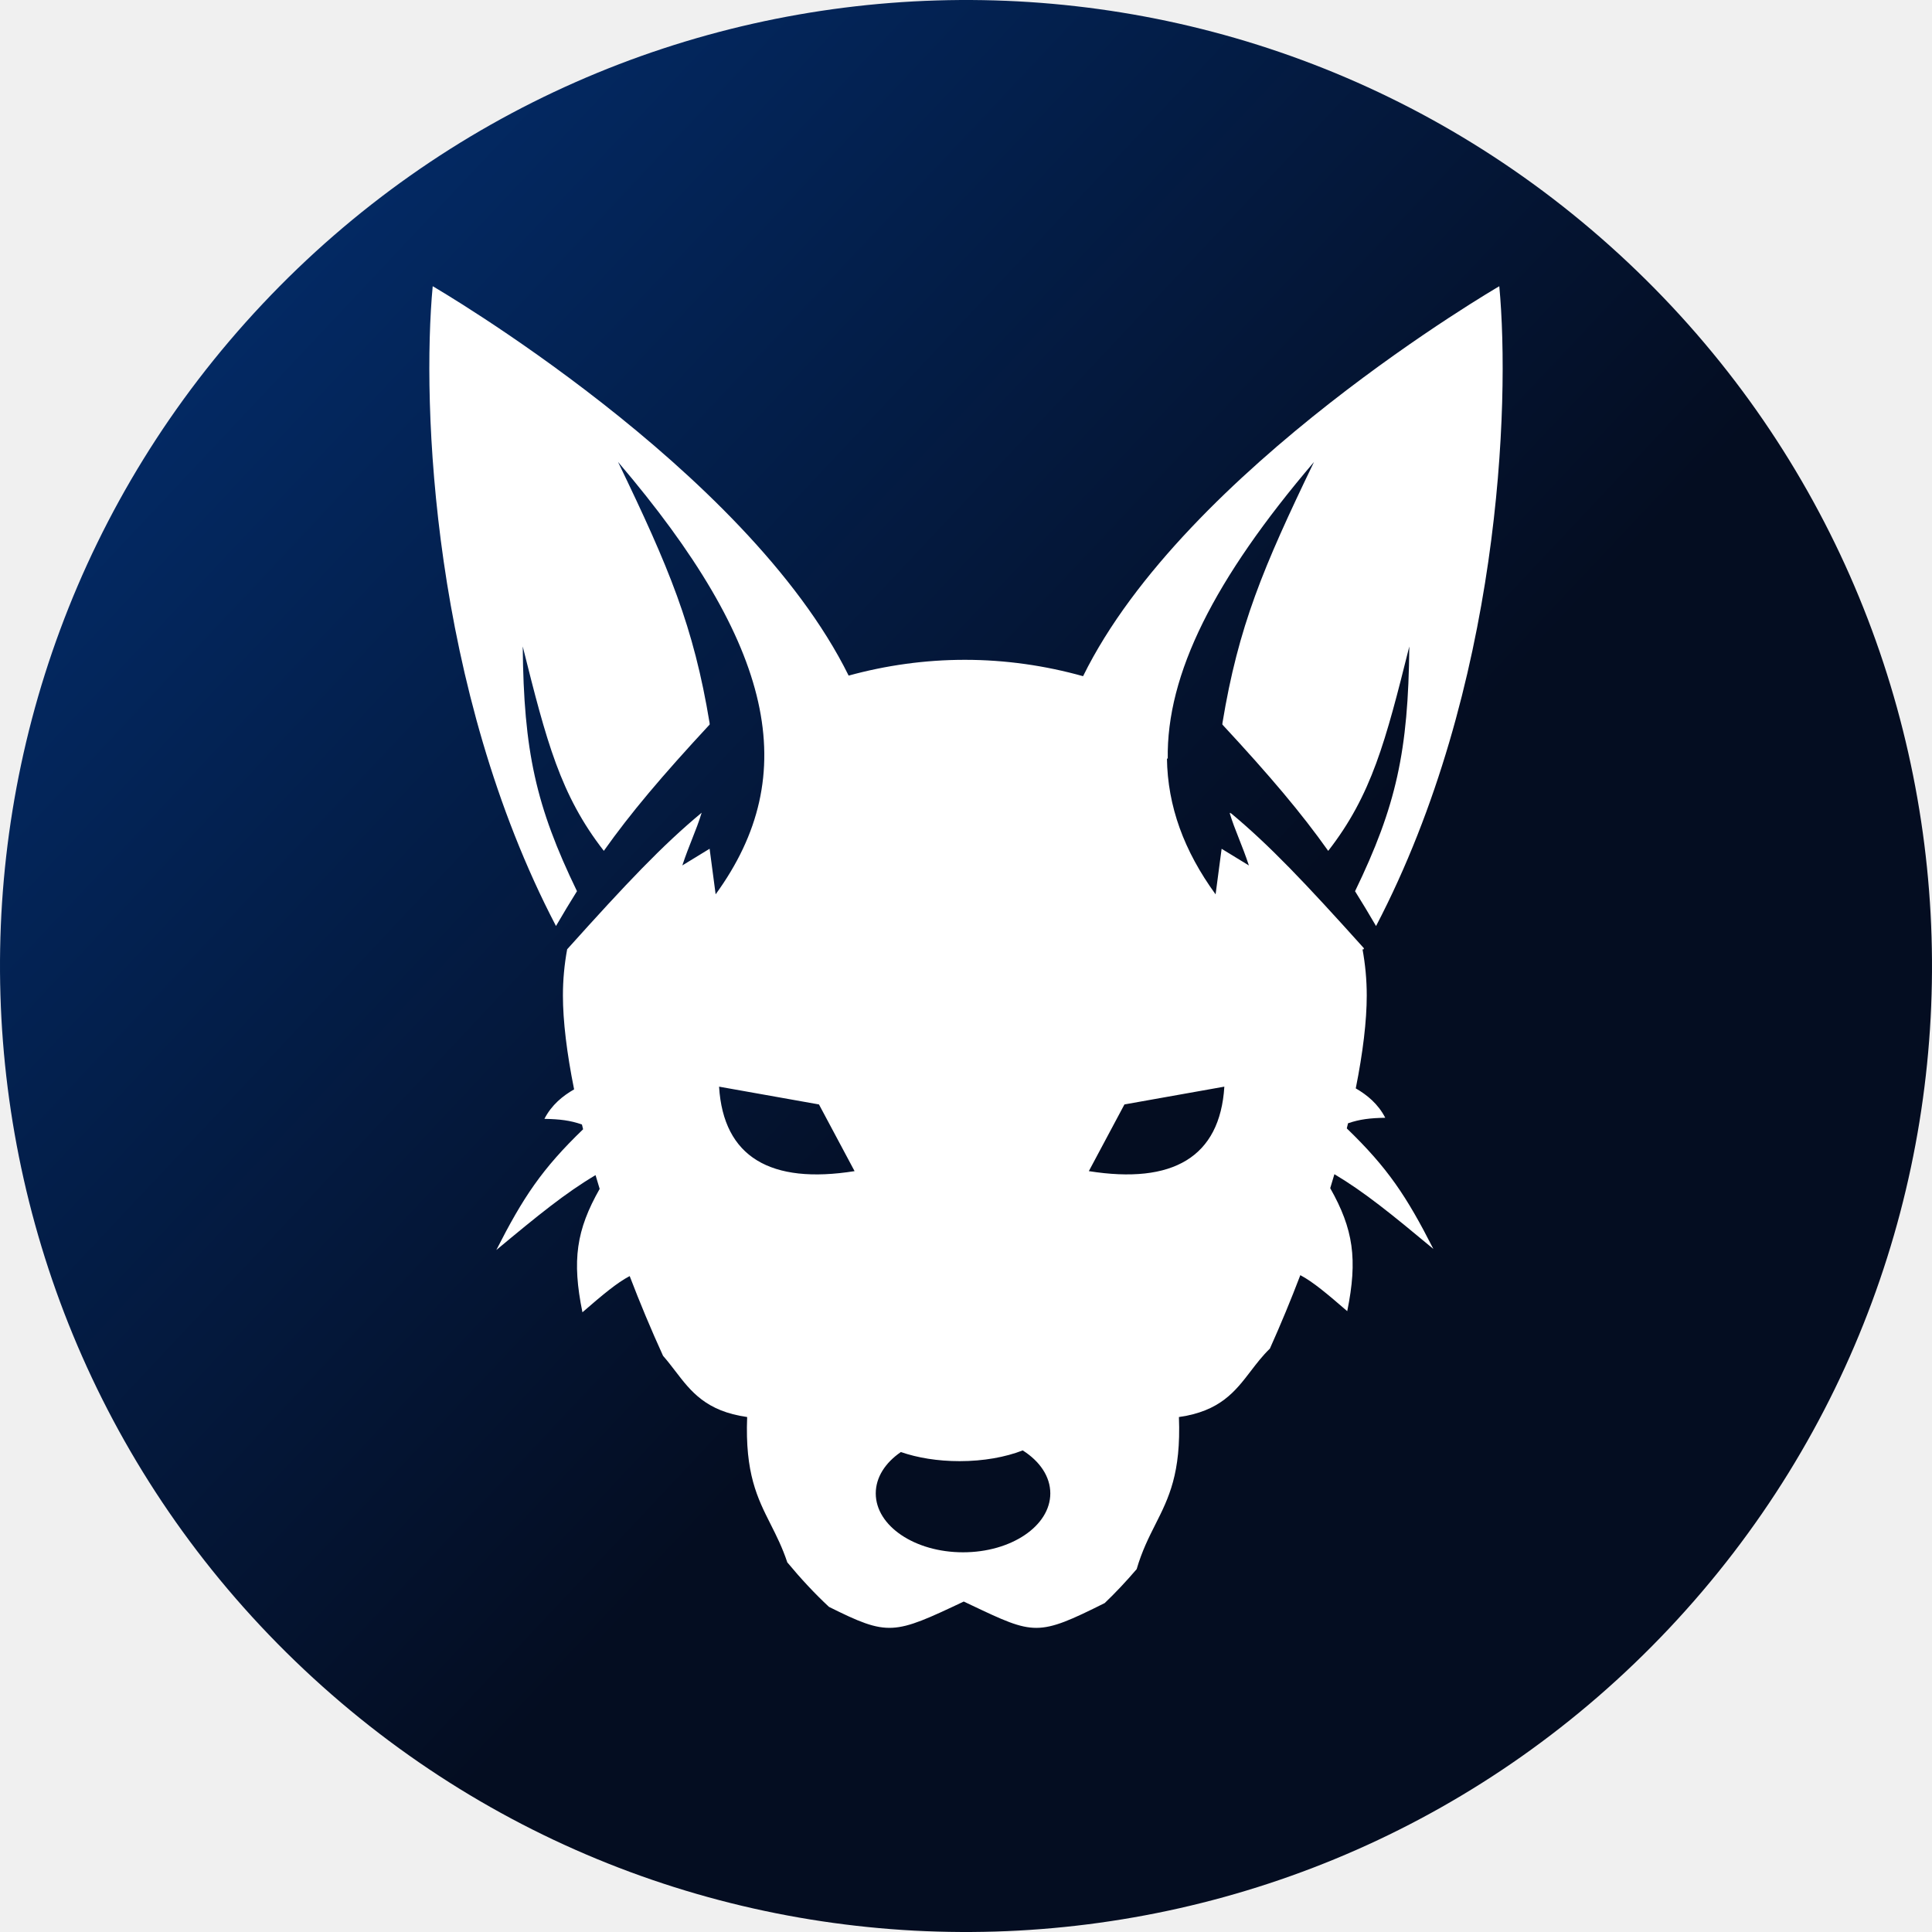
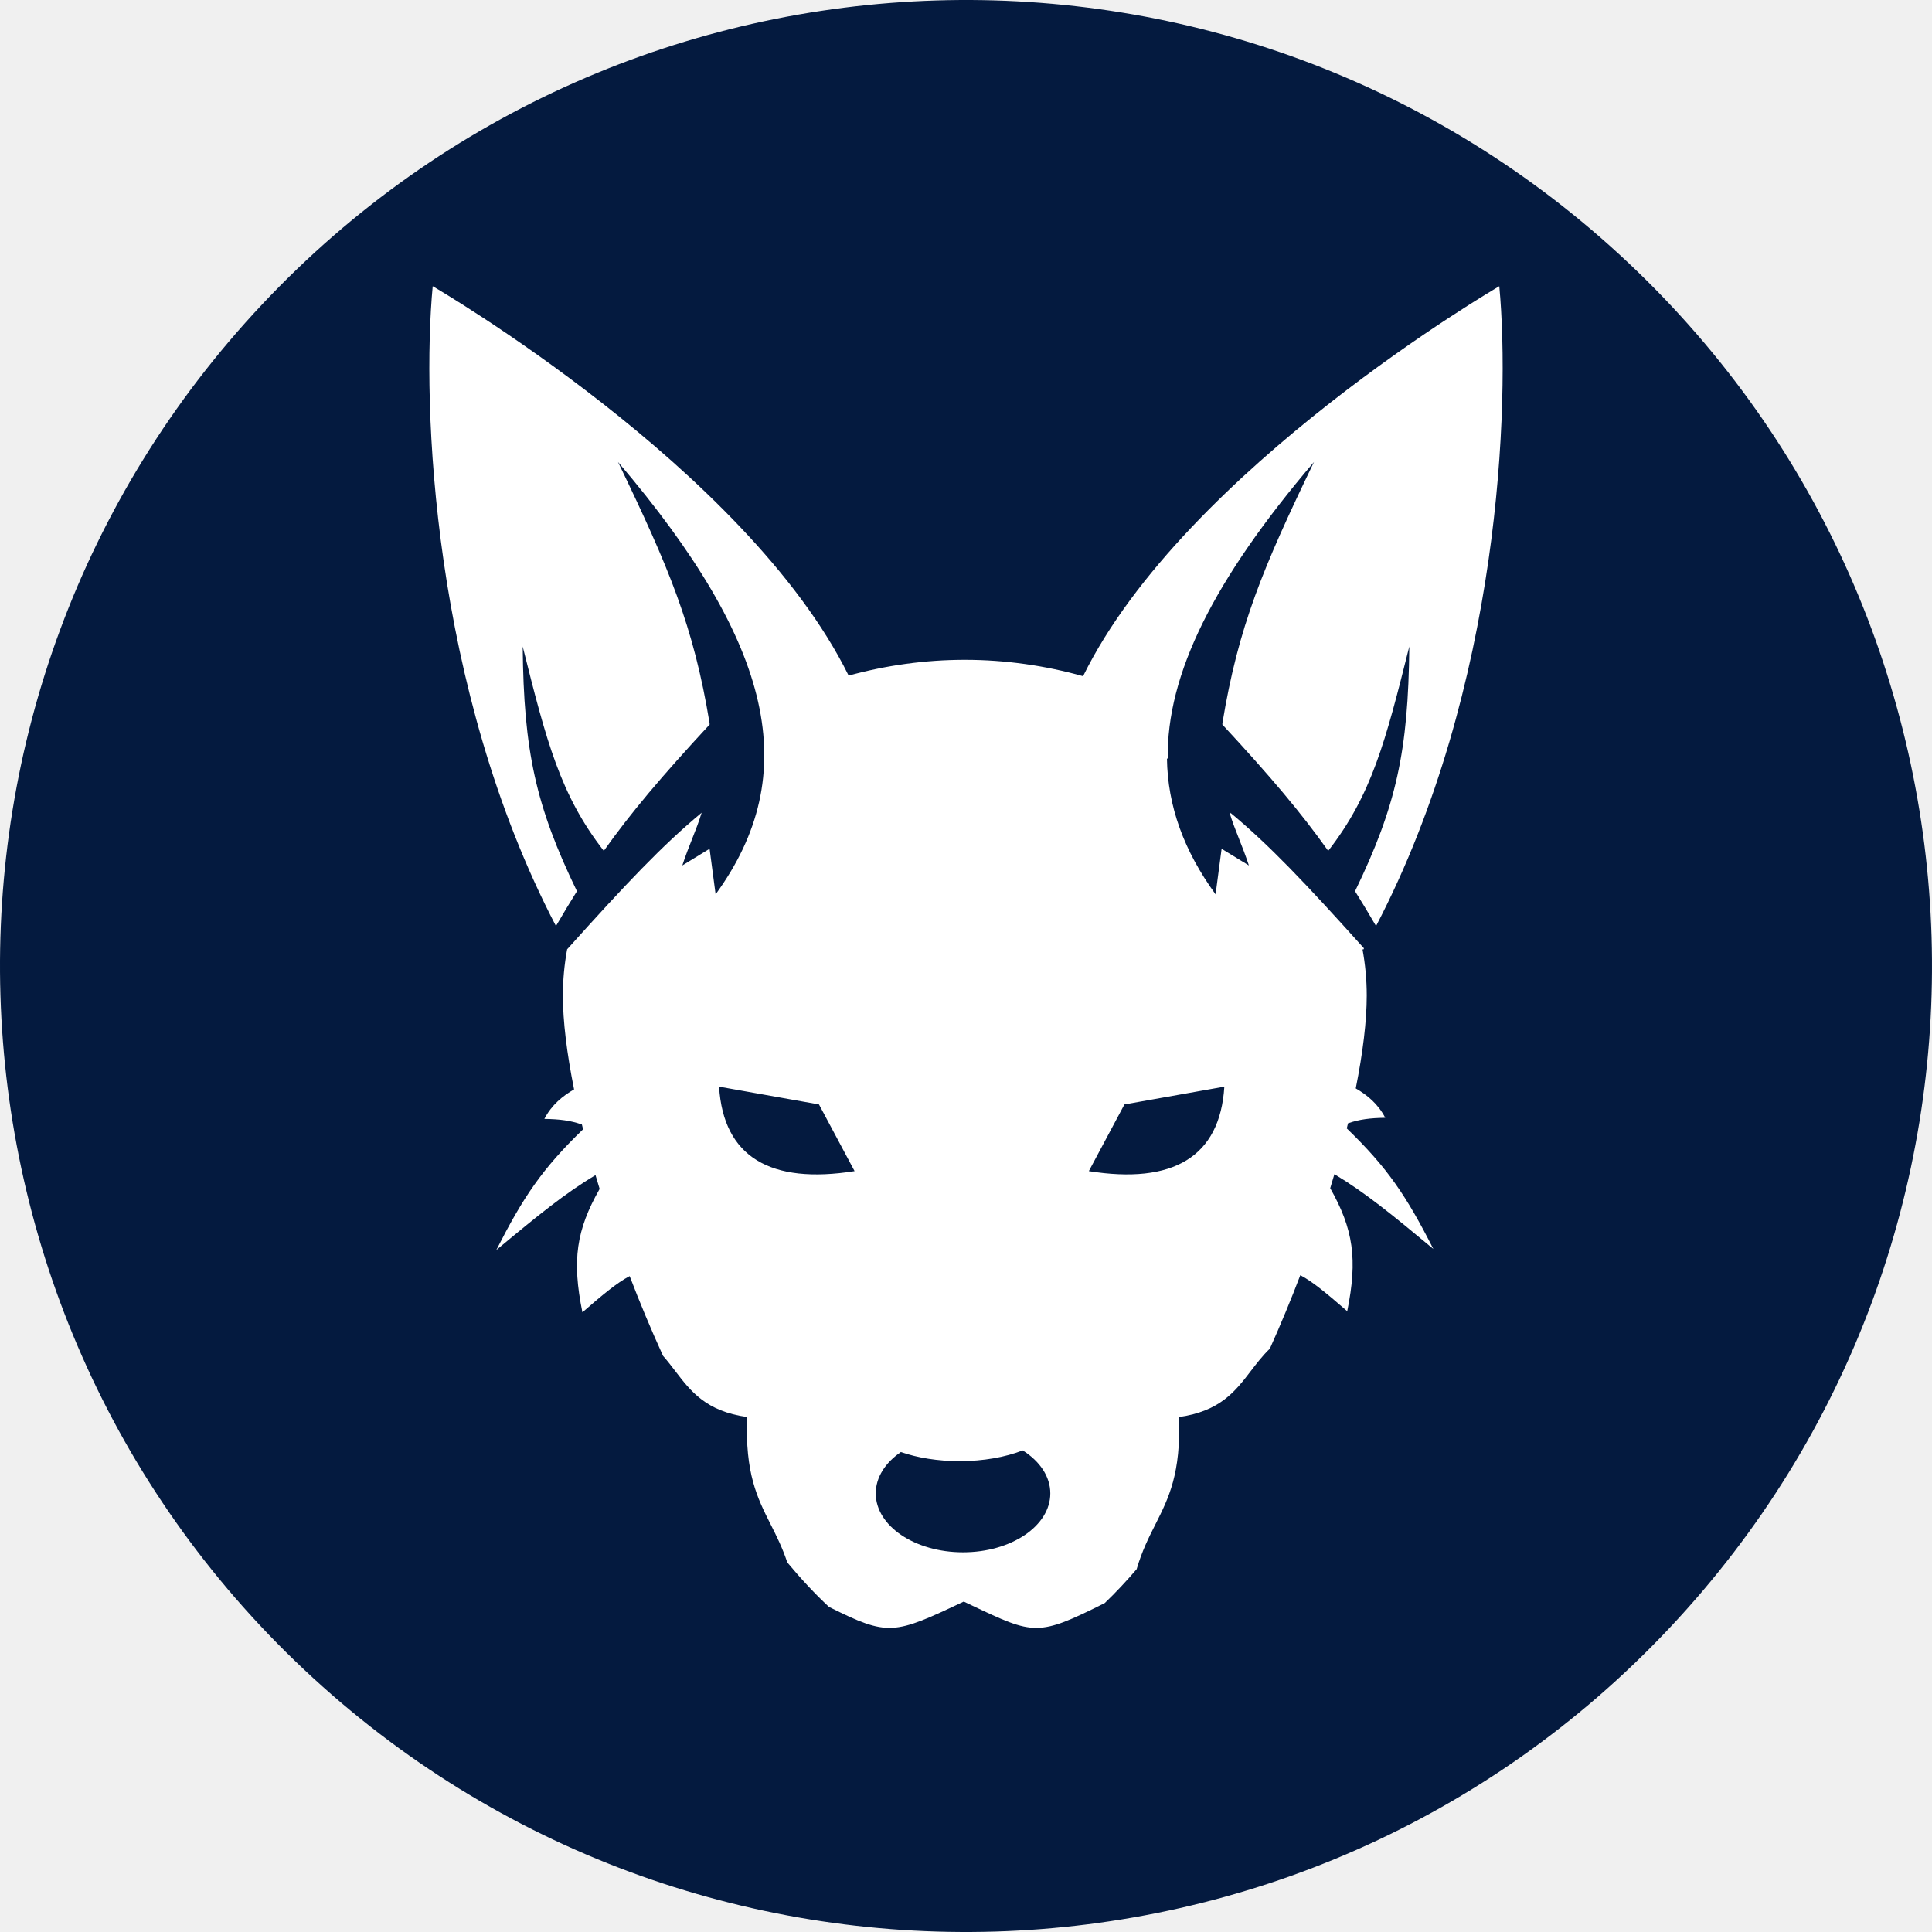
- <svg xmlns="http://www.w3.org/2000/svg" xmlns:xlink="http://www.w3.org/1999/xlink" width="270" height="270" viewBox="0 0 270 270" fill="none" version="1.1" id="svg4">
-   <defs id="defs8">
-     <linearGradient id="linearGradient3908">
-       <stop style="stop-color:#032963;stop-opacity:1;" offset="0" id="stop3904" />
-       <stop style="stop-color:#040d21;stop-opacity:1;" offset="0.605" id="stop3906" />
-     </linearGradient>
-     <linearGradient xlink:href="#linearGradient3908" id="linearGradient3910" x1="0" y1="140" x2="280" y2="140" gradientUnits="userSpaceOnUse" gradientTransform="matrix(0.9642857,0,0,0.9642857,55.83061,-129.197)" />
+ <svg xmlns="http://www.w3.org/2000/svg" width="270" height="270" viewBox="0 0 270 270" fill="none">
+   <g clip-path="url(#clip0_1350_147)">
+     <mask id="mask0_1350_147" style="mask-type:luminance" maskUnits="userSpaceOnUse" x="0" y="0" width="270" height="270">
+       <path d="M270 0H0V270H270V0Z" fill="white" />
+     </mask>
+     <g mask="url(#mask0_1350_147)">
+       <path d="M42.486 233.317C96.785 284.411 182.223 281.813 233.317 227.514C284.411 173.215 281.813 87.777 227.514 36.683C173.215 -14.411 87.777 -11.813 36.683 42.486C-14.411 96.785 -11.813 182.223 42.486 233.317Z" fill="#041A3F" />
+       <path fill-rule="evenodd" clip-rule="evenodd" d="M60.472 40C60.472 40 104.294 65.445 118.599 94.416C123.799 92.988 129.263 92.21 134.835 92.21C140.51 92.21 146.075 93.017 151.361 94.498C165.624 65.493 209.528 40 209.528 40C211.081 56.534 209.63 96.22 192.305 129.416C191.303 127.696 190.337 126.089 189.371 124.548C195.132 112.648 196.812 104.978 196.953 90.346C193.631 103.627 191.693 111.104 185.618 118.911C181.883 113.642 177.54 108.496 170.828 101.256L170.834 101.065C173.065 87.525 176.489 79.371 183.633 64.56C169.667 80.938 162.996 94.227 163.196 106.069L163.082 105.959C163.171 112.667 165.462 118.911 169.88 124.987L170.722 118.618L174.534 120.948C174.061 119.512 173.586 118.314 173.141 117.189C172.66 115.973 172.212 114.841 171.834 113.581C171.883 113.623 171.933 113.664 171.984 113.706C171.971 113.664 171.958 113.623 171.945 113.581C177.422 118.13 182.347 123.326 190.621 132.532L190.511 132.726L190.404 132.622C190.799 134.757 191.004 136.928 191.004 139.124C191.004 142.664 190.47 147.099 189.469 152.104C191.038 153.012 192.585 154.257 193.591 156.211C191.469 156.247 190.006 156.423 188.388 156.981C188.331 157.218 188.273 157.456 188.215 157.695C193.959 163.243 196.564 167.178 200.313 174.541C194.417 169.637 190.69 166.604 186.484 164.095C186.294 164.743 186.1 165.395 185.9 166.05C189.131 171.764 189.755 175.976 188.277 183.24C185.498 180.836 183.499 179.146 181.722 178.208C180.417 181.629 178.994 185.072 177.465 188.476C176.438 189.468 175.614 190.545 174.799 191.609C172.618 194.459 170.504 197.22 164.755 198.035C165.064 205.909 163.323 209.359 161.472 213.028C160.544 214.866 159.588 216.76 158.849 219.292C157.391 220.995 155.902 222.582 154.388 224.031C145.018 228.72 144.53 228.489 135.78 224.341L134.686 223.822C124.875 228.462 124.169 228.71 115.849 224.566C113.86 222.716 111.915 220.628 110.024 218.347C109.335 216.274 108.505 214.63 107.697 213.028C105.845 209.359 104.105 205.909 104.413 198.035C98.664 197.22 96.55 194.459 94.369 191.609C93.823 190.896 93.273 190.177 92.66 189.482C90.977 185.793 89.417 182.053 87.996 178.338C86.207 179.271 84.196 180.968 81.392 183.396C79.909 176.108 80.542 171.893 83.8 166.15C83.603 165.506 83.411 164.865 83.224 164.227C79.002 166.741 75.27 169.776 69.356 174.697C73.111 167.32 75.72 163.384 81.486 157.821C81.431 157.597 81.376 157.374 81.322 157.152C79.688 156.582 78.218 156.403 76.078 156.366C77.09 154.401 78.65 153.153 80.229 152.243C79.209 147.181 78.665 142.696 78.665 139.124C78.665 136.944 78.868 134.788 79.257 132.668C87.605 123.377 92.551 118.152 98.054 113.581C97.675 114.841 97.227 115.973 96.746 117.189C96.301 118.314 95.827 119.511 95.353 120.948L99.165 118.618L100.008 124.987C112.205 108.21 108.194 90.159 86.367 64.56C93.511 79.371 96.935 87.525 99.165 101.065L99.172 101.256C92.461 108.496 88.117 113.642 84.381 118.911C78.307 111.104 76.369 103.627 73.047 90.346C73.188 104.978 74.869 112.648 80.629 124.548C79.664 126.088 78.698 127.695 77.695 129.415C60.371 96.219 58.919 56.534 60.472 40ZM119.428 163.667L114.453 154.346L100.491 151.861C101.1 161.729 107.713 165.53 119.428 163.667ZM157.142 154.346L152.167 163.667C163.883 165.53 170.495 161.729 171.104 151.861L157.142 154.346ZM125.898 202.923C123.728 204.41 122.388 206.451 122.388 208.703C122.388 213.25 127.849 216.935 134.585 216.935C141.321 216.935 146.782 213.25 146.782 208.703C146.782 206.334 145.299 204.198 142.926 202.696C140.521 203.635 137.45 204.198 134.104 204.198C131.037 204.198 128.201 203.725 125.898 202.923Z" fill="white" />
+     </g>
+   </g>
+   <defs>
+     <clipPath id="clip0_1350_147">
+       <rect width="270" height="270" fill="white" />
+     </clipPath>
  </defs>
-   <circle style="fill:url(#linearGradient3910);fill-opacity:1;stroke-width:0.964" id="path298" cx="190.831" cy="5.803" r="135" transform="rotate(43.25823)" />
-   <path fill-rule="evenodd" clip-rule="evenodd" d="m 60.472,40 c 0,0 43.823,25.445 58.127,54.417 5.2,-1.429 10.664,-2.206 16.235,-2.206 5.676,0 11.24,0.807 16.527,2.287 14.263,-29.005 58.167,-54.497 58.167,-54.497 1.553,16.534 0.101,56.22 -17.223,89.416 -1.002,-1.72 -1.969,-3.327 -2.934,-4.868 5.761,-11.9 7.441,-19.57 7.582,-34.202 -3.321,13.281 -5.26,20.757 -11.334,28.565 -3.736,-5.27 -8.079,-10.416 -14.79,-17.655 l 0.006,-0.191 c 2.231,-13.54 5.655,-21.693 12.799,-36.505 -13.966,16.379 -20.638,29.667 -20.438,41.509 l -0.114,-0.111 c 0.089,6.709 2.38,12.953 6.799,19.029 l 0.842,-6.369 3.811,2.33 c -0.473,-1.437 -0.948,-2.634 -1.393,-3.759 -0.481,-1.217 -0.929,-2.349 -1.307,-3.609 0.049,0.042 0.1,0.083 0.15,0.125 -0.013,-0.042 -0.026,-0.083 -0.038,-0.125 5.477,4.549 10.401,9.745 18.676,18.951 l -0.11,0.194 -0.107,-0.105 c 0.395,2.136 0.6,4.307 0.6,6.502 0,3.54 -0.534,7.976 -1.535,12.98 1.569,0.909 3.116,2.153 4.122,4.107 -2.121,0.036 -3.585,0.212 -5.202,0.77 -0.057,0.237 -0.115,0.475 -0.174,0.714 5.744,5.547 8.35,9.482 12.098,16.845 -5.895,-4.904 -9.623,-7.936 -13.829,-10.445 -0.189,0.648 -0.384,1.3 -0.584,1.955 3.231,5.714 3.856,9.926 2.377,17.189 -2.778,-2.404 -4.778,-4.093 -6.555,-5.032 -1.305,3.421 -2.728,6.864 -4.257,10.268 -1.027,0.992 -1.851,2.069 -2.666,3.133 -2.181,2.85 -4.295,5.611 -10.044,6.426 0.309,7.873 -1.432,11.323 -3.283,14.992 -0.928,1.838 -1.884,3.732 -2.622,6.264 -1.458,1.704 -2.947,3.29 -4.462,4.739 -9.369,4.689 -9.857,4.457 -18.607,0.309 l -1.095,-0.519 c -9.81,4.641 -10.517,4.889 -18.837,0.744 -1.989,-1.849 -3.934,-3.938 -5.824,-6.219 -0.689,-2.073 -1.519,-3.717 -2.327,-5.319 -1.852,-3.669 -3.592,-7.119 -3.283,-14.992 -5.749,-0.815 -7.863,-3.576 -10.044,-6.426 -0.546,-0.713 -1.097,-1.432 -1.709,-2.127 -1.683,-3.689 -3.243,-7.428 -4.663,-11.144 -1.789,0.933 -3.8,2.631 -6.604,5.058 -1.484,-7.288 -0.85,-11.503 2.408,-17.246 -0.197,-0.644 -0.389,-1.285 -0.576,-1.923 -4.222,2.513 -7.954,5.549 -13.868,10.469 3.755,-7.376 6.363,-11.313 12.13,-16.876 -0.055,-0.224 -0.11,-0.447 -0.164,-0.669 -1.634,-0.57 -3.105,-0.749 -5.244,-0.786 1.012,-1.965 2.571,-3.213 4.15,-4.122 -1.019,-5.062 -1.563,-9.547 -1.563,-13.12 0,-2.179 0.202,-4.336 0.592,-6.456 8.348,-9.291 13.294,-14.516 18.797,-19.087 -0.379,1.26 -0.827,2.392 -1.308,3.608 -0.445,1.125 -0.919,2.322 -1.393,3.759 l 3.812,-2.33 0.843,6.369 c 12.197,-16.777 8.187,-34.828 -13.641,-60.427 7.144,14.812 10.568,22.966 12.799,36.505 l 0.007,0.191 c -6.712,7.239 -11.055,12.386 -14.791,17.655 -6.074,-7.808 -8.013,-15.284 -11.334,-28.565 0.141,14.632 1.822,22.302 7.582,34.202 -0.966,1.54 -1.932,3.147 -2.934,4.867 C 60.371,96.219 58.919,56.534 60.472,40 Z m 58.956,123.667 -4.975,-9.32 -13.962,-2.485 c 0.609,9.868 7.222,13.67 18.937,11.806 z m 37.714,-9.32 -4.975,9.32 c 11.715,1.864 18.327,-1.937 18.937,-11.806 z m -31.244,48.577 c -2.17,1.487 -3.51,3.528 -3.51,5.78 0,4.547 5.461,8.232 12.197,8.232 6.736,0 12.197,-3.685 12.197,-8.232 0,-2.369 -1.483,-4.505 -3.856,-6.007 -2.405,0.938 -5.476,1.502 -8.822,1.502 -3.066,0 -5.902,-0.473 -8.206,-1.275 z" fill="#040d21" id="path2" style="fill:#ffffff;fill-opacity:1;stroke-width:0.852" />
</svg>
